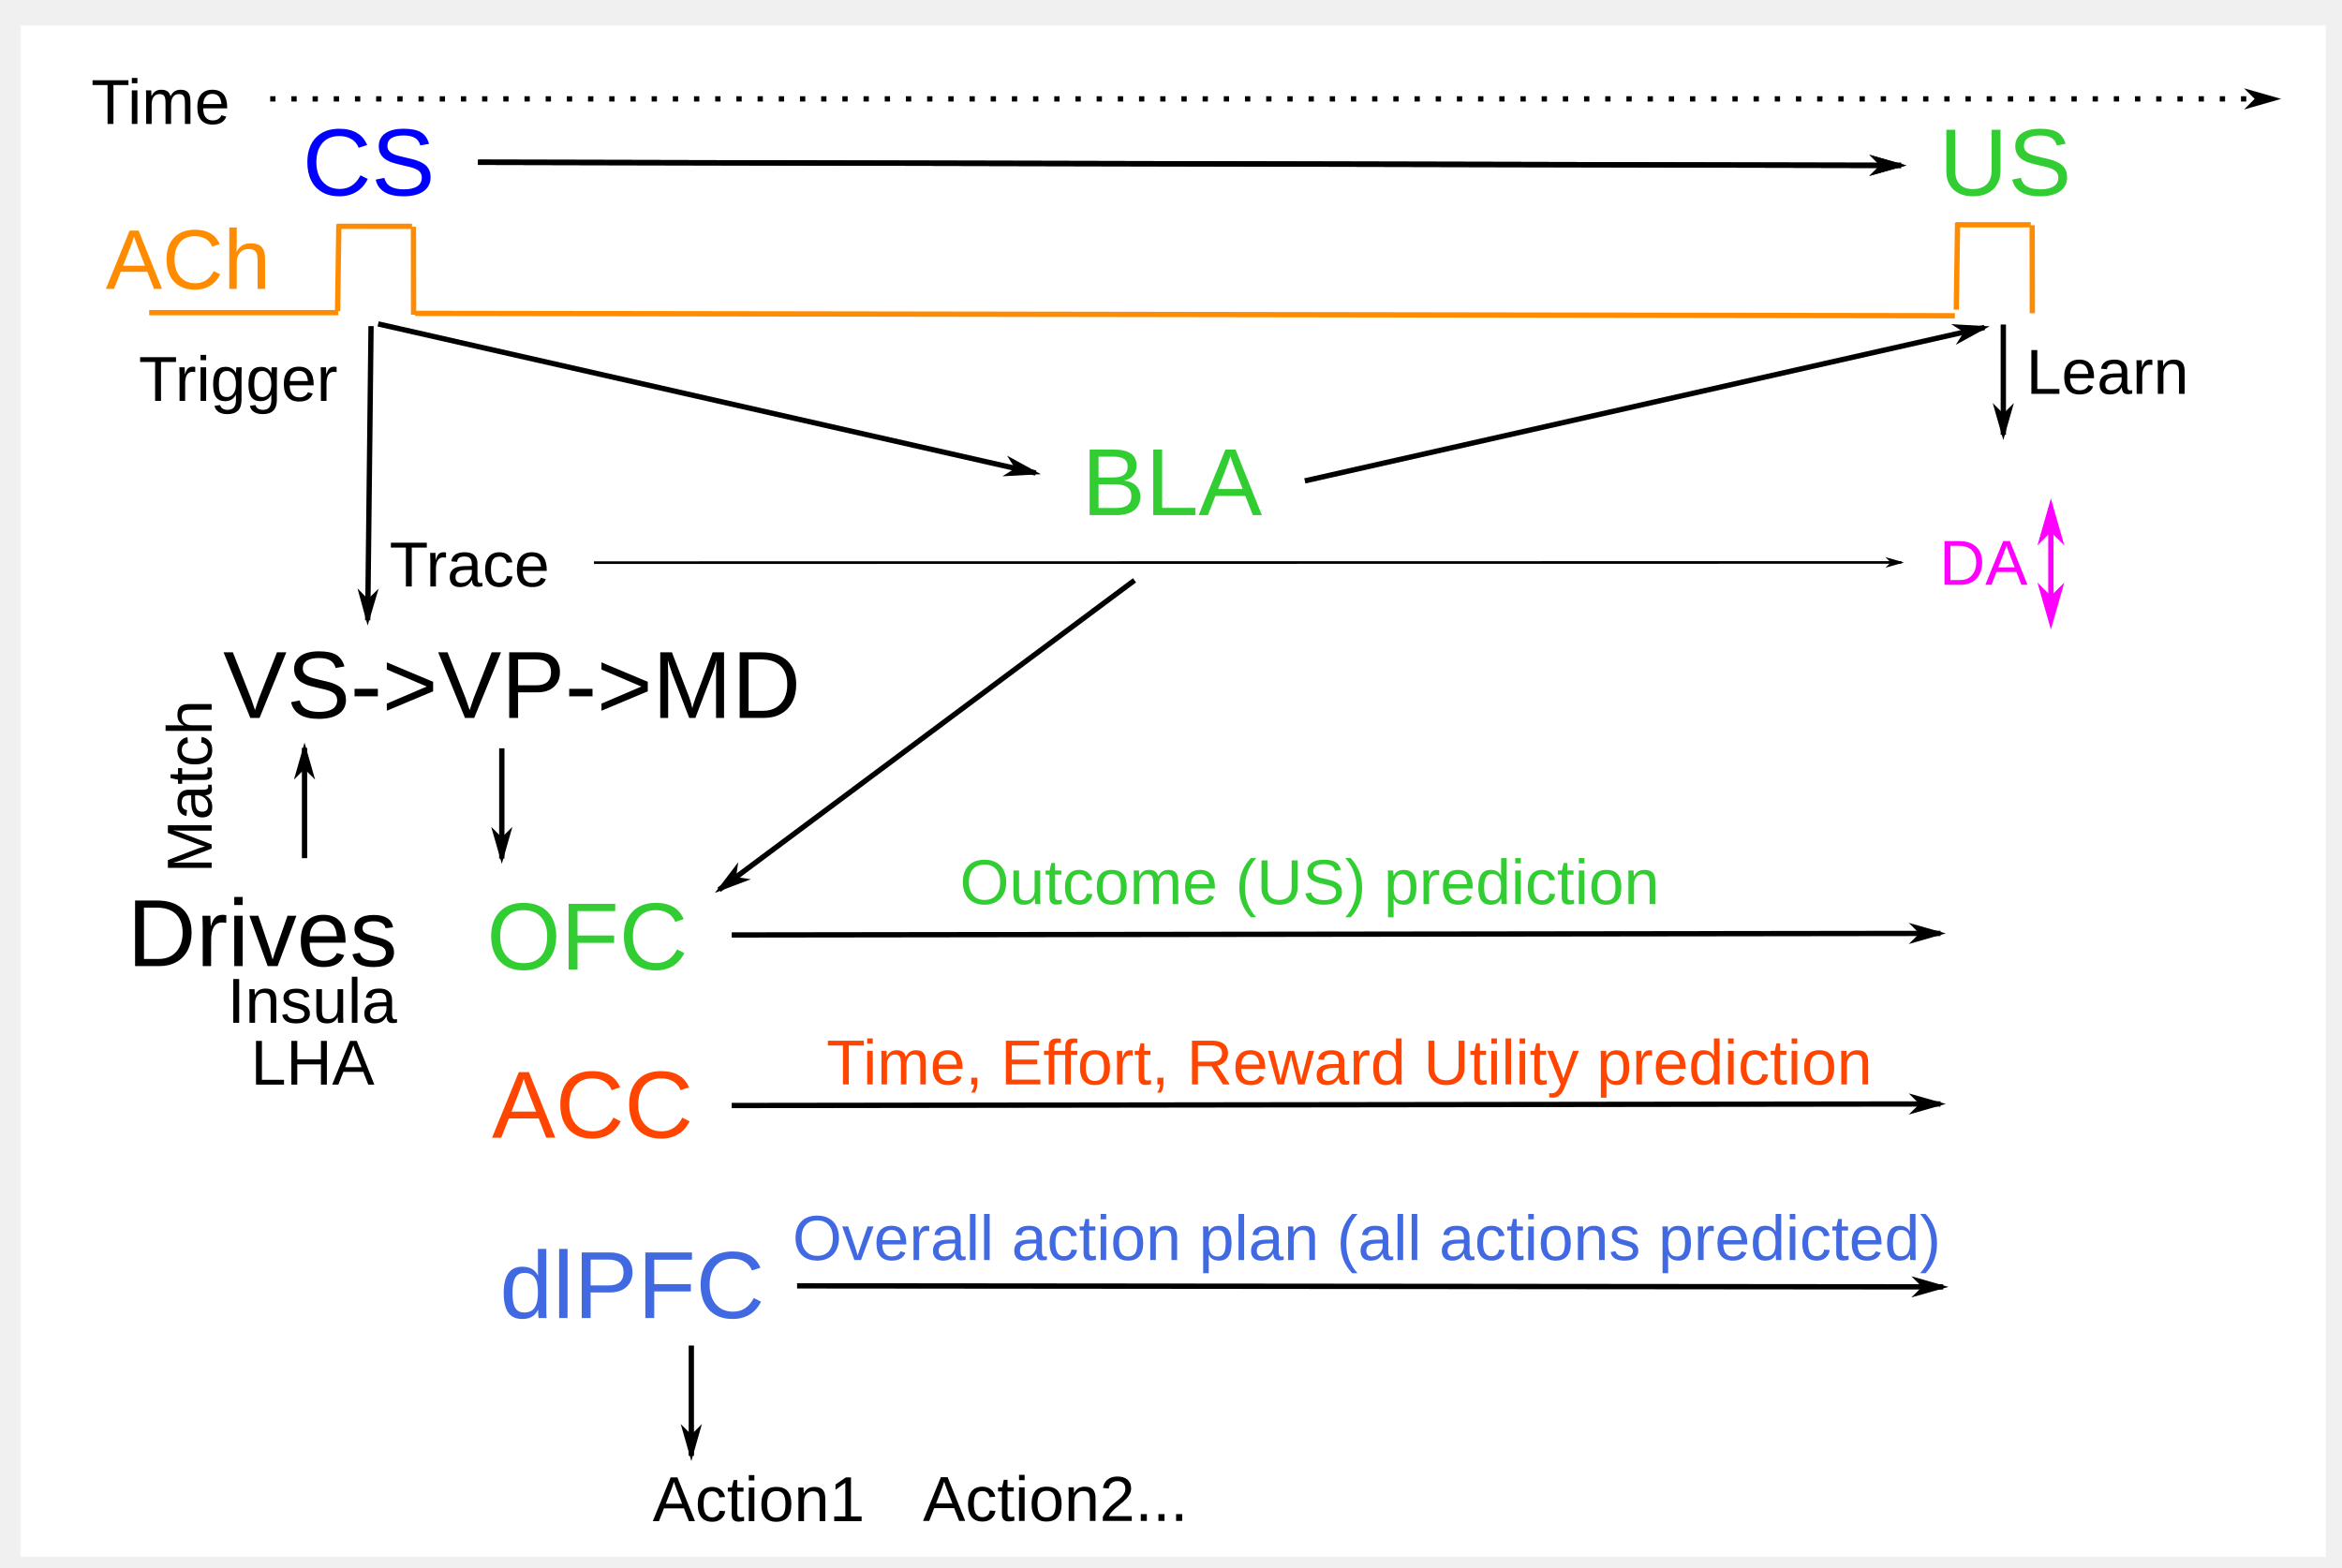
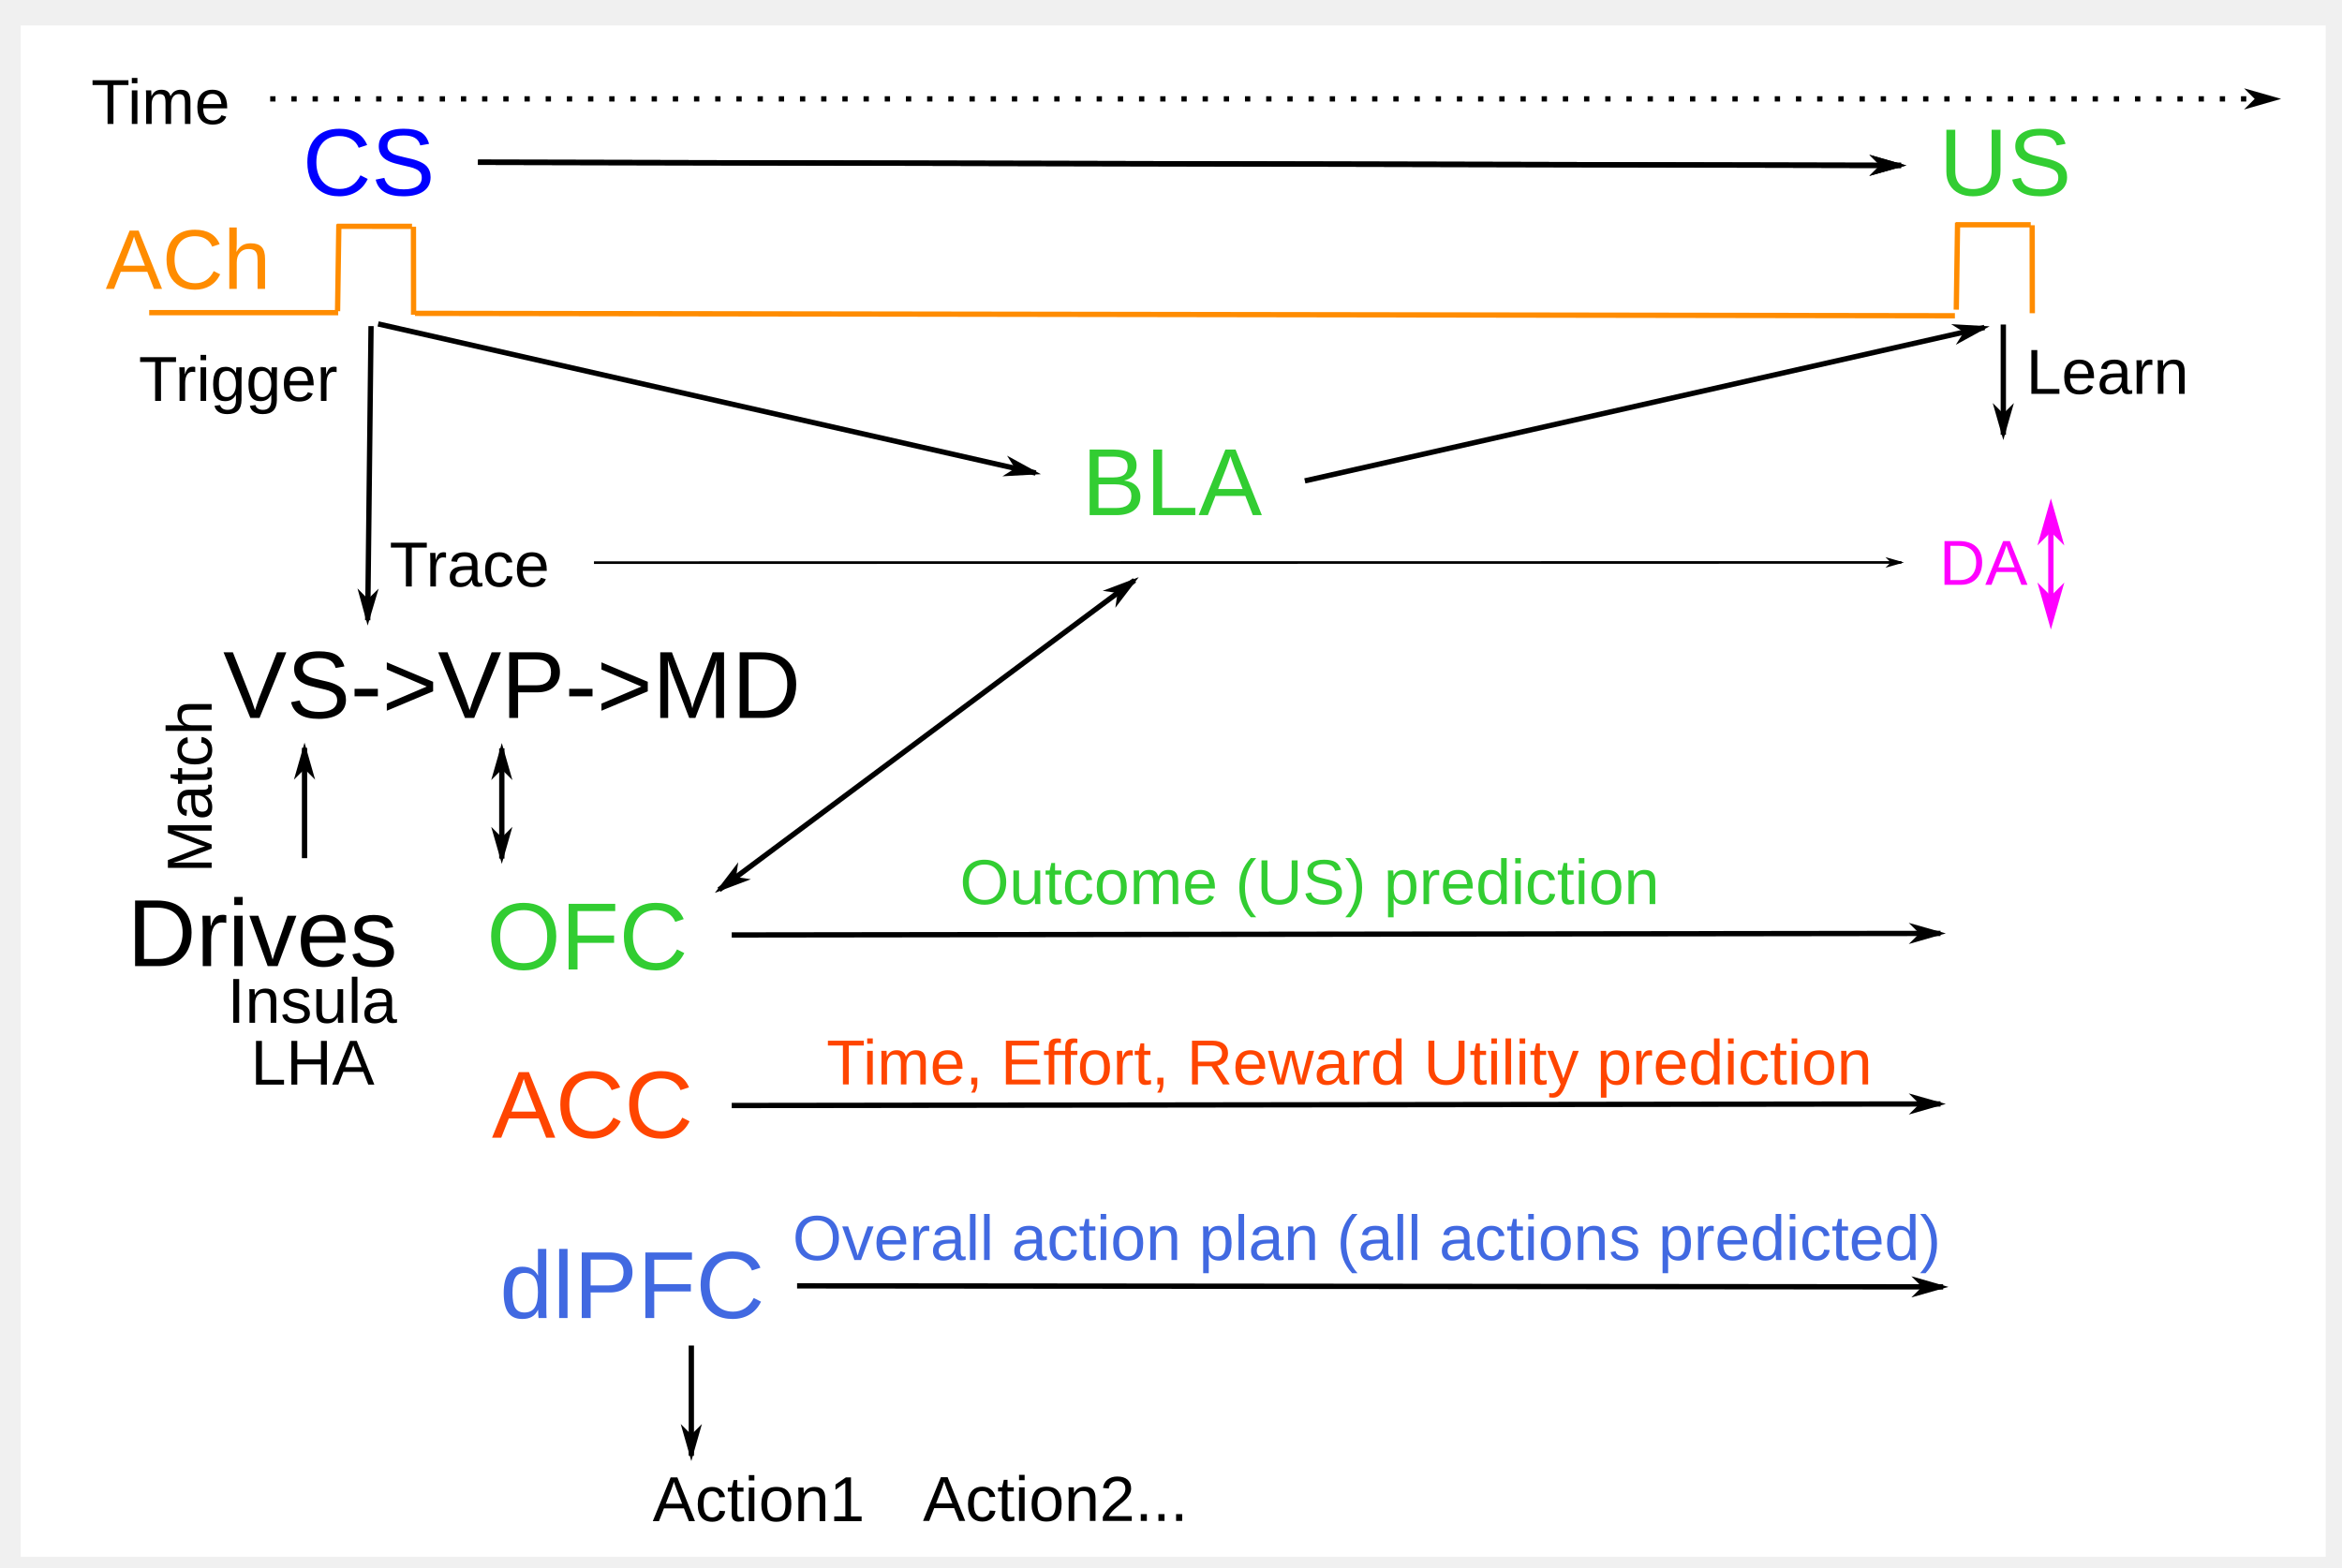
<svg xmlns="http://www.w3.org/2000/svg" width="884.141px" height="591.84px" viewBox="0 0 884.141 591.84">
  <defs id="Defs">
    <linearGradient id="linearGradient847" x1="0" y1="0" x2="0" y2="0" gradientUnits="objectBoundingBox">
      <stop style="stop-color:#FFFFFF;stop-opacity:1;" offset="0" />
      <stop style="stop-color:#0000FF;stop-opacity:1;" offset="1" />
    </linearGradient>
    <marker id="Arrow1Mend" style="overflow:visible" refX="0" refY="0" orient="auto">
-       <path id="path59" style="stroke-width:1.0pt;fill-rule:evenodd;" transform="scale(0.4) rotate(180) translate(10,0)" d="M 0,0 L 5,-5 L -12.5,0 L 5,5 L 0,0 z " />
+       <path id="path59" style="fill-rule:evenodd;stroke-width:1.0pt;" transform="scale(0.4) rotate(180) translate(10,0)" d="M 0,0 L 5,-5 L -12.5,0 L 5,5 L 0,0 z " />
    </marker>
    <marker id="Arrow1Mstart" style="overflow:visible" refX="0" refY="0" orient="auto">
      <path id="path429" style="fill-rule:evenodd;stroke-width:1.0pt;" transform="scale(0.4) translate(10,0)" d="M 0,0 L 5,-5 L -12.5,0 L 5,5 L 0,0 z " />
    </marker>
    <marker id="Arrow1Mstart287" style="overflow:visible" refX="0" refY="0" orient="auto">
-       <path id="path" style="fill-rule:evenodd;fill:#FF00FF;stroke:#FF00FF;stroke-width:1.0pt;" transform="scale(0.4) translate(10,0)" d="M 0,0 L 5,-5 L -12.5,0 L 5,5 L 0,0 z " />
+       <path id="path81" style="fill-rule:evenodd;fill:#FF00FF;stroke:#FF00FF;stroke-width:1.0pt;" transform="scale(0.4) translate(10,0)" d="M 0,0 L 5,-5 L -12.5,0 L 5,5 L 0,0 z " />
    </marker>
    <marker id="Arrow1Mend287" style="overflow:visible" refX="0" refY="0" orient="auto">
-       <path id="path" style="fill-rule:evenodd;fill:#FF00FF;stroke:#FF00FF;stroke-width:1.0pt;" transform="scale(0.4) rotate(180) translate(10,0)" d="M 0,0 L 5,-5 L -12.5,0 L 5,5 L 0,0 z " />
+       <path id="path318" style="stroke-width:1.0pt;fill-rule:evenodd;fill:#FF00FF;stroke:#FF00FF;" transform="scale(0.4) rotate(180) translate(10,0)" d="M 0,0 L 5,-5 L -12.5,0 L 5,5 L 0,0 z " />
    </marker>
  </defs>
  <g id="LayerBG" style="display:inline">
-     <rect id="rect324" style="stroke:none;stroke-opacity:1;stroke-width:1px;fill:#FFFFFF;fill-opacity:1;" x="7.813" y="9.623" width="870.183" height="578.168" />
+     <rect id="rect324" style="stroke-opacity:1;stroke-width:1px;fill:#FFFFFF;fill-opacity:1;stroke:none;" x="7.813" y="9.623" width="870.183" height="578.168" />
  </g>
  <g id="Layer1" style="display:inline">
-     <path id="path81" style="stroke-width:2px;marker-end:url(#Arrow1Mend);fill:none;stroke:#000000;stroke-opacity:1;" d="m 300.91,485.491 432.657,0.392 " />
+     <path id="path425" style="stroke-width:2px;marker-end:url(#Arrow1Mend);fill:none;stroke:#000000;stroke-opacity:1;" d="m 300.91,485.491 432.657,0.392 " />
    <path id="path631" style="stroke-opacity:1;stroke-width:2px;marker-end:url(#Arrow1Mend);fill:none;stroke:#000000;" d="m 276.24,417.401 456.34,-0.595 " />
    <path id="path831" style="fill:none;stroke:#000000;stroke-opacity:1;stroke-width:2px;marker-end:url(#Arrow1Mend);" d="m 276.24,353.011 456.34,-0.595 " />
-     <path id="path888" style="stroke-width:2px;marker-end:url(#Arrow1Mend);fill:none;stroke:#000000;stroke-opacity:1;" d="m 180.463,61.264 537.233,1.19 " />
-     <path id="path353" style="fill:none;stroke:#000000;stroke-opacity:1;stroke-width:1px;marker-end:url(#Arrow1Mend);" d="m 224.233,212.428 493.555,-0.073 " />
-     <path id="path721" style="stroke-width:2px;marker-end:url(#Arrow1Mend);fill:none;stroke:#000000;stroke-opacity:1;" d="m 180.463,61.264 537.233,1.19 " />
-     <path id="path445" style="stroke:#000000;stroke-dasharray:2,6;stroke-opacity:1;stroke-width:2px;marker-end:url(#Arrow1Mend);fill:none;" d="m 102.001,37.336 757.165,0 " />
-     <text id="text425" style="fill-opacity:1;text-align:AlignLeft;font-family:Arial;font-size:36px;stroke:none;fill:#4169E1;" transform="none" x="188.645" y="497.64">
-       <tspan id="tspan540" x="188.645" y="497.64">dlPFC</tspan>
+     <path id="path888" style="stroke:#000000;stroke-opacity:1;stroke-width:2px;marker-end:url(#Arrow1Mend);fill:none;" d="m 180.463,61.264 537.233,1.19 " />
+     <path id="path353" style="stroke-opacity:1;stroke-width:1px;marker-end:url(#Arrow1Mend);fill:none;stroke:#000000;" d="m 224.233,212.428 493.555,-0.073 " />
+     <path id="path721" style="fill:none;stroke:#000000;stroke-opacity:1;stroke-width:2px;marker-end:url(#Arrow1Mend);" d="m 180.463,61.264 537.233,1.19 " />
+     <path id="path445" style="fill:none;stroke:#000000;stroke-dasharray:2,6;stroke-opacity:1;stroke-width:2px;marker-end:url(#Arrow1Mend);" d="m 102.001,37.336 757.165,0 " />
+     <text id="text540" style="text-align:AlignLeft;font-family:Arial;font-size:36px;stroke:none;fill:#4169E1;fill-opacity:1;" transform="none" x="188.645" y="497.64">
+       <tspan id="tspan456" x="188.645" y="497.64">dlPFC</tspan>
    </text>
-     <text id="text541" style="font-family:Arial;font-size:36px;stroke:none;fill:#FF4500;fill-opacity:1;text-align:AlignLeft;" transform="none" x="185.685" y="429.55">
+     <text id="text541" style="text-align:AlignLeft;font-family:Arial;font-size:36px;stroke:none;fill:#FF4500;fill-opacity:1;" transform="none" x="185.685" y="429.55">
      <tspan id="tspan356" x="185.685" y="429.55">ACC</tspan>
    </text>
-     <text id="text538" style="stroke:none;fill:#000000;fill-opacity:1;text-align:AlignLeft;font-family:Arial;font-size:36px;" transform="none" x="48.043" y="364.764">
+     <text id="text538" style="text-align:AlignLeft;font-family:Arial;font-size:36px;stroke:none;fill:#000000;fill-opacity:1;" transform="none" x="48.043" y="364.764">
      <tspan id="tspan737" x="48.043" y="364.764">Drives</tspan>
    </text>
-     <text id="text705" style="fill:#32CD32;fill-opacity:1;text-align:AlignLeft;font-family:Arial;font-size:36px;stroke:none;" transform="none" x="183.711" y="366.026">
-       <tspan id="tspan318" x="183.711" y="366.026">OFC</tspan>
+     <text id="text705" style="text-align:AlignLeft;font-family:Arial;font-size:36px;stroke:none;fill:#32CD32;fill-opacity:1;" transform="none" x="183.711" y="366.026">
+       <tspan id="tspan300" x="183.711" y="366.026">OFC</tspan>
    </text>
-     <text id="text528" style="text-align:AlignLeft;font-family:Arial;font-size:36px;stroke:none;fill:#000000;fill-opacity:1;" transform="none" x="84.235" y="271.06">
-       <tspan id="tspan456" x="84.235" y="271.06">VS-&gt;VP-&gt;MD</tspan>
+     <text id="text528" style="fill:#000000;fill-opacity:1;text-align:AlignLeft;font-family:Arial;font-size:36px;stroke:none;" transform="none" x="84.235" y="271.06">
+       <tspan id="tspan694" x="84.235" y="271.06">VS-&gt;VP-&gt;MD</tspan>
    </text>
-     <text id="text466" style="fill-opacity:1;text-align:AlignLeft;font-family:Arial;font-size:36px;stroke:none;fill:#32CD32;" transform="none" x="408.401" y="194.498">
-       <tspan id="tspan300" x="408.401" y="194.498">BLA</tspan>
+     <text id="text466" style="font-family:Arial;font-size:36px;stroke:none;fill:#32CD32;fill-opacity:1;text-align:AlignLeft;" transform="none" x="408.401" y="194.498">
+       <tspan id="tspan511" x="408.401" y="194.498">BLA</tspan>
    </text>
-     <text id="text694" style="text-align:AlignLeft;font-family:Arial;font-size:36px;stroke:none;fill:#32CD32;fill-opacity:1;" transform="none" x="732" y="73.755">
-       <tspan id="tspan511" x="732" y="73.755">US</tspan>
+     <text id="text162" style="text-align:AlignLeft;font-family:Arial;font-size:36px;stroke:none;fill:#32CD32;fill-opacity:1;" transform="none" x="732" y="73.755">
+       <tspan id="tspan89" x="732" y="73.755">US</tspan>
    </text>
-     <text id="text162" style="stroke:none;fill:#FF8C00;fill-opacity:1;text-align:AlignLeft;font-family:Arial;font-size:32px;" transform="none" x="39.896" y="109.08">
-       <tspan id="tspan89" x="39.896" y="109.08">ACh</tspan>
+     <text id="text728" style="fill-opacity:1;text-align:AlignLeft;font-family:Arial;font-size:32px;stroke:none;fill:#FF8C00;" transform="none" x="39.896" y="109.08">
+       <tspan id="tspan274" x="39.896" y="109.08">ACh</tspan>
    </text>
-     <text id="text2" style="text-align:AlignLeft;font-family:Arial;font-size:36px;stroke:none;fill:#0000FF;fill-opacity:1;" transform="none" x="114.201" y="73.755">
-       <tspan id="tspan728" x="114.201" y="73.755">CS</tspan>
+     <text id="text2" style="fill:#0000FF;fill-opacity:1;text-align:AlignLeft;font-family:Arial;font-size:36px;stroke:none;" transform="none" x="114.201" y="73.755">
+       <tspan id="tspan211" x="114.201" y="73.755">CS</tspan>
    </text>
-     <path id="path274" style="marker-end:url(#Arrow1Mend);stroke:#000000;stroke-opacity:1;stroke-width:2px;fill:none;" d="m 492.595,181.561 256.573,-57.918 " />
-     <path id="path211" style="fill:none;marker-end:url(#Arrow1Mend);stroke:#000000;stroke-opacity:1;stroke-width:2px;" d="m 142.751,122.305 248.246,56.283 " />
-     <path id="path237" style="marker-end:url(#Arrow1Mend);stroke:#000000;stroke-opacity:1;stroke-width:2px;fill:none;" transform="translate(-616.2081,0.5947952)" d="m 877.195,507.429 0,41.636 " />
-     <path id="path78" style="stroke-opacity:1;stroke-width:2px;fill:none;marker-end:url(#Arrow1Mend);stroke:#000000;" transform="translate(-616.2081,0.5947952)" d="m 731.173,323.417 0,-41.636 " />
-     <path id="path451" style="stroke:#000000;stroke-opacity:1;stroke-width:2px;fill:none;marker-end:url(#Arrow1Mend);" transform="translate(-616.2081,0.5947952)" d="m 805.65,281.942 0,41.636 " />
-     <path id="path287" style="marker-end:url(#Arrow1Mend287);stroke:#FF00FF;marker-start:url(#Arrow1Mstart287);stroke-opacity:1;stroke-width:2px;fill:none;" transform="translate(-616.2081,0.5947952)" d="m 1390.446,191.533 0,41.636 " />
-     <path id="path258" style="stroke:#000000;stroke-opacity:1;stroke-width:2px;fill:none;marker-end:url(#Arrow1Mend);" transform="translate(-616.2081,0.5947952)" d="m 756.283,122.528 -1.262,111.064 " />
-     <text id="text106" style="fill-opacity:1;text-align:AlignLeft;font-family:Arial;font-size:24px;stroke:none;fill:#FF00FF;" transform="none" x="1348.313" y="220.209">
-       <tspan id="tspan495" x="732.105" y="220.803">DA</tspan>
+     <path id="path237" style="stroke:#000000;stroke-opacity:1;stroke-width:2px;fill:none;marker-end:url(#Arrow1Mend);" d="m 492.595,181.561 256.573,-57.918 " />
+     <path id="path106" style="stroke-width:2px;fill:none;marker-end:url(#Arrow1Mend);stroke:#000000;stroke-opacity:1;" d="m 142.751,122.305 248.246,56.283 " />
+     <path id="path495" style="marker-end:url(#Arrow1Mend);stroke:#000000;stroke-opacity:1;stroke-width:2px;fill:none;" transform="translate(-616.2081,0.5947952)" d="m 877.195,507.429 0,41.636 " />
+     <path id="path78" style="fill:none;marker-end:url(#Arrow1Mend);stroke:#000000;stroke-opacity:1;stroke-width:2px;" transform="translate(-616.2081,0.5947952)" d="m 731.173,323.417 0,-41.636 " />
+     <path id="path451" style="stroke-opacity:1;stroke-width:2px;fill:none;marker-end:url(#Arrow1Mend);marker-start:url(#Arrow1Mstart);stroke:#000000;" transform="translate(-616.2081,0.5947952)" d="m 805.65,281.942 0,41.636 " />
+     <path id="path258" style="marker-end:url(#Arrow1Mend287);stroke:#FF00FF;marker-start:url(#Arrow1Mstart287);stroke-opacity:1;stroke-width:2px;fill:none;" transform="translate(-616.2081,0.5947952)" d="m 1390.446,191.533 0,41.636 " />
+     <path id="path47" style="fill:none;marker-end:url(#Arrow1Mend);stroke:#000000;stroke-opacity:1;stroke-width:2px;" transform="translate(-616.2081,0.5947952)" d="m 756.283,122.528 -1.262,111.064 " />
+     <text id="text947" style="text-align:AlignLeft;font-family:Arial;font-size:24px;stroke:none;fill:#FF00FF;fill-opacity:1;" transform="none" x="1348.313" y="220.209">
+       <tspan id="tspan790" x="732.105" y="220.803">DA</tspan>
    </text>
    <text id="text189" style="text-align:AlignLeft;font-family:Arial;font-size:24px;stroke:none;fill:#000000;fill-opacity:1;" transform="none" x="710.885" y="408.927">
-       <tspan id="tspan47" x="94.677" y="409.521">LHA</tspan>
+       <tspan id="tspan15" x="94.677" y="409.521">LHA</tspan>
    </text>
-     <text id="text355" style="fill-opacity:1;text-align:AlignLeft;font-family:Arial;font-size:24px;stroke:none;fill:#000000;" transform="none" x="702.049" y="385.574">
-       <tspan id="tspan947" x="85.841" y="386.168">Insula</tspan>
+     <text id="text355" style="font-family:Arial;font-size:24px;stroke:none;fill:#000000;fill-opacity:1;text-align:AlignLeft;" transform="none" x="702.049" y="385.574">
+       <tspan id="tspan408" x="85.841" y="386.168">Insula</tspan>
    </text>
-     <text id="text703" style="stroke:none;fill:#000000;fill-opacity:1;text-align:AlignLeft;font-family:Arial;font-size:24px;" transform="matrix(-4.371139e-08,-1,1,-4.371139e-08,-141.5346,360.5185)" x="647.09" y="220.84">
-       <tspan id="tspan790" x="30.882" y="221.435">Match</tspan>
+     <text id="text703" style="font-size:24px;stroke:none;fill:#000000;fill-opacity:1;text-align:AlignLeft;font-family:Arial;" transform="matrix(-4.371139e-08,-1,1,-4.371139e-08,-141.5346,360.5185)" x="647.09" y="220.84">
+       <tspan id="tspan387" x="30.882" y="221.435">Match</tspan>
    </text>
    <text id="text510" style="font-size:24px;stroke:none;fill:#000000;fill-opacity:1;text-align:AlignLeft;font-family:Arial;" transform="none" x="763.225" y="220.84">
-       <tspan id="tspan15" x="147.017" y="221.435">Trace</tspan>
+       <tspan id="tspan485" x="147.017" y="221.435">Trace</tspan>
    </text>
-     <text id="text159" style="text-align:AlignLeft;font-family:Arial;font-size:24px;stroke:none;fill:#000000;fill-opacity:1;" transform="none" x="650.594" y="46.209">
-       <tspan id="tspan408" x="34.386" y="46.804">Time</tspan>
+     <text id="text159" style="stroke:none;fill:#000000;fill-opacity:1;text-align:AlignLeft;font-family:Arial;font-size:24px;" transform="none" x="650.594" y="46.209">
+       <tspan id="tspan26" x="34.386" y="46.804">Time</tspan>
    </text>
-     <text id="text387" style="fill:#000000;fill-opacity:1;text-align:AlignLeft;font-family:Arial;font-size:24px;stroke:none;" transform="none" x="668.55" y="150.781">
-       <tspan id="tspan485" x="52.342" y="151.375">Trigger</tspan>
+     <text id="text413" style="stroke:none;fill:#000000;fill-opacity:1;text-align:AlignLeft;font-family:Arial;font-size:24px;" transform="none" x="668.55" y="150.781">
+       <tspan id="tspan90" x="52.342" y="151.375">Trigger</tspan>
    </text>
-     <g id="g26">
-       <path id="path413" style="stroke-opacity:1;stroke-width:2px;fill:none;marker-end:url(#Arrow1Mend);stroke:#000000;" d="m 756.283,122.528 0,41.636 " />
-       <text id="text90" style="text-align:AlignLeft;font-family:Arial;font-size:24px;stroke:none;fill:#000000;fill-opacity:1;" transform="none" x="764.907" y="148.699">
-         <tspan id="tspan194" x="764.907" y="148.699">Learn</tspan>
+     <g id="g194">
+       <path id="path563" style="fill:none;marker-end:url(#Arrow1Mend);stroke:#000000;stroke-opacity:1;stroke-width:2px;" d="m 756.283,122.528 0,41.636 " />
+       <text id="text433" style="font-size:24px;stroke:none;fill:#000000;fill-opacity:1;text-align:AlignLeft;font-family:Arial;" transform="none" x="764.907" y="148.699">
+         <tspan id="tspan147" x="764.907" y="148.699">Learn</tspan>
      </text>
    </g>
-     <path id="path563" style="marker-start:url(#Arrow1Mstart);stroke:#000000;stroke-opacity:1;stroke-width:2px;fill:none;" d="m 271.46,335.93 156.83,-116.818 " />
-     <text id="text433" style="font-family:Arial;stroke:none;fill:#4169E1;fill-opacity:1;font-size:24px;text-align:AlignLeft;" transform="none" x="299.19" y="475.736">
-       <tspan id="tspan147" x="299.19" y="475.736">Overall action plan (all actions predicted)</tspan>
+     <path id="path957" style="stroke-width:2px;fill:none;marker-end:url(#Arrow1Mend);marker-start:url(#Arrow1Mstart);stroke:#000000;stroke-opacity:1;" d="m 271.46,335.93 156.83,-116.818 " />
+     <text id="text199" style="text-align:AlignLeft;font-family:Arial;stroke:none;fill:#4169E1;fill-opacity:1;font-size:24px;" transform="none" x="299.19" y="475.736">
+       <tspan id="tspan" x="299.19" y="475.736">Overall action plan (all actions predicted)</tspan>
    </text>
-     <text id="text957" style="fill:#FF4500;fill-opacity:1;font-size:24px;text-align:AlignLeft;font-family:Arial;stroke:none;" transform="none" x="312" y="409.448">
-       <tspan id="tspan199" x="312" y="409.448">Time, Effort, Reward Utility prediction</tspan>
+     <text id="text605" style="text-align:AlignLeft;font-family:Arial;stroke:none;fill:#FF4500;fill-opacity:1;font-size:24px;" transform="none" x="312" y="409.448">
+       <tspan id="tspan156" x="312" y="409.448">Time, Effort, Reward Utility prediction</tspan>
    </text>
-     <text id="text" style="text-align:AlignLeft;font-family:Arial;stroke:none;fill:#32CD32;fill-opacity:1;font-size:24px;" transform="none" x="362.346" y="341.358">
-       <tspan id="tspan605" x="362.346" y="341.358">Outcome (US) prediction</tspan>
+     <text id="text266" style="text-align:AlignLeft;font-family:Arial;stroke:none;fill:#32CD32;fill-opacity:1;font-size:24px;" transform="none" x="362.346" y="341.358">
+       <tspan id="tspan828" x="362.346" y="341.358">Outcome (US) prediction</tspan>
    </text>
-     <text id="text156" style="text-align:AlignLeft;font-family:Arial;font-size:24px;stroke:none;fill:#000000;fill-opacity:1;" transform="none" x="348.419" y="574.246">
-       <tspan id="tspan266" x="348.419" y="574.246">Action2...</tspan>
+     <text id="text561" style="text-align:AlignLeft;font-family:Arial;font-size:24px;stroke:none;fill:#000000;fill-opacity:1;" transform="none" x="348.419" y="574.246">
+       <tspan id="tspan202" x="348.419" y="574.246">Action2...</tspan>
    </text>
-     <text id="text828" style="font-family:Arial;font-size:24px;stroke:none;fill:#000000;fill-opacity:1;text-align:AlignLeft;" transform="none" x="246.395" y="574.337">
-       <tspan id="tspan561" x="246.395" y="574.337">Action1</tspan>
+     <text id="text783" style="stroke:none;fill:#000000;fill-opacity:1;text-align:AlignLeft;font-family:Arial;font-size:24px;" transform="none" x="246.395" y="574.337">
+       <tspan id="tspan746" x="246.395" y="574.337">Action1</tspan>
    </text>
-     <path id="path202" style="stroke-opacity:1;stroke-width:2px;fill:none;stroke:#FF8C00;" d="m 56.322,118.043 71.357,0 " />
+     <path id="path376" style="fill:none;stroke:#FF8C00;stroke-opacity:1;stroke-width:2px;" d="m 56.322,118.043 71.357,0 " />
    <g id="g718" transform="translate(611.0918,-0.5768661)">
-       <path id="path783" style="stroke-opacity:1;stroke-width:2px;fill:none;stroke:#FF8C00;" d="m 127.923,84.645 -0.487,32.843 " />
-       <path id="path746" style="stroke-opacity:1;stroke-width:2px;fill:none;stroke:#FF8C00;" d="m 127.256,85.444 28.287,0.003 " />
-       <path id="path376" style="stroke:#FF8C00;stroke-opacity:1;stroke-width:2px;fill:none;" d="m 156.08,85.617 0.058,33.217 " />
+       <path id="path447" style="stroke-opacity:1;stroke-width:2px;fill:none;stroke:#FF8C00;" d="m 127.923,84.645 -0.487,32.843 " />
+       <path id="path94" style="fill:none;stroke:#FF8C00;stroke-opacity:1;stroke-width:2px;" d="m 127.256,85.444 28.287,0.003 " />
+       <path id="path577" style="stroke:#FF8C00;stroke-opacity:1;stroke-width:2px;fill:none;" d="m 156.08,85.617 0.058,33.217 " />
    </g>
-     <g id="g447">
-       <path id="path94" style="stroke:#FF8C00;stroke-opacity:1;stroke-width:2px;fill:none;" d="m 127.923,84.645 -0.487,32.843 " />
-       <path id="path577" style="stroke-width:2px;fill:none;stroke:#FF8C00;stroke-opacity:1;" d="m 127.256,85.444 28.287,0.003 " />
-       <path id="path463" style="stroke-opacity:1;stroke-width:2px;fill:none;stroke:#FF8C00;" d="m 156.08,85.617 0.058,33.217 " />
+     <g id="g463">
+       <path id="path996" style="stroke-opacity:1;stroke-width:2px;fill:none;stroke:#FF8C00;" d="m 127.923,84.645 -0.487,32.843 " />
+       <path id="path420" style="stroke-width:2px;fill:none;stroke:#FF8C00;stroke-opacity:1;" d="m 127.256,85.444 28.287,0.003 " />
+       <path id="path623" style="stroke:#FF8C00;stroke-opacity:1;stroke-width:2px;fill:none;" d="m 156.08,85.617 0.058,33.217 " />
    </g>
-     <path id="path996" style="fill:none;stroke:#FF8C00;stroke-opacity:1;stroke-width:2px;" d="m 156.652,118.309 581.351,0.91 " />
+     <path id="path953" style="fill:none;stroke:#FF8C00;stroke-opacity:1;stroke-width:2px;" d="m 156.652,118.309 581.351,0.91 " />
  </g>
</svg>
